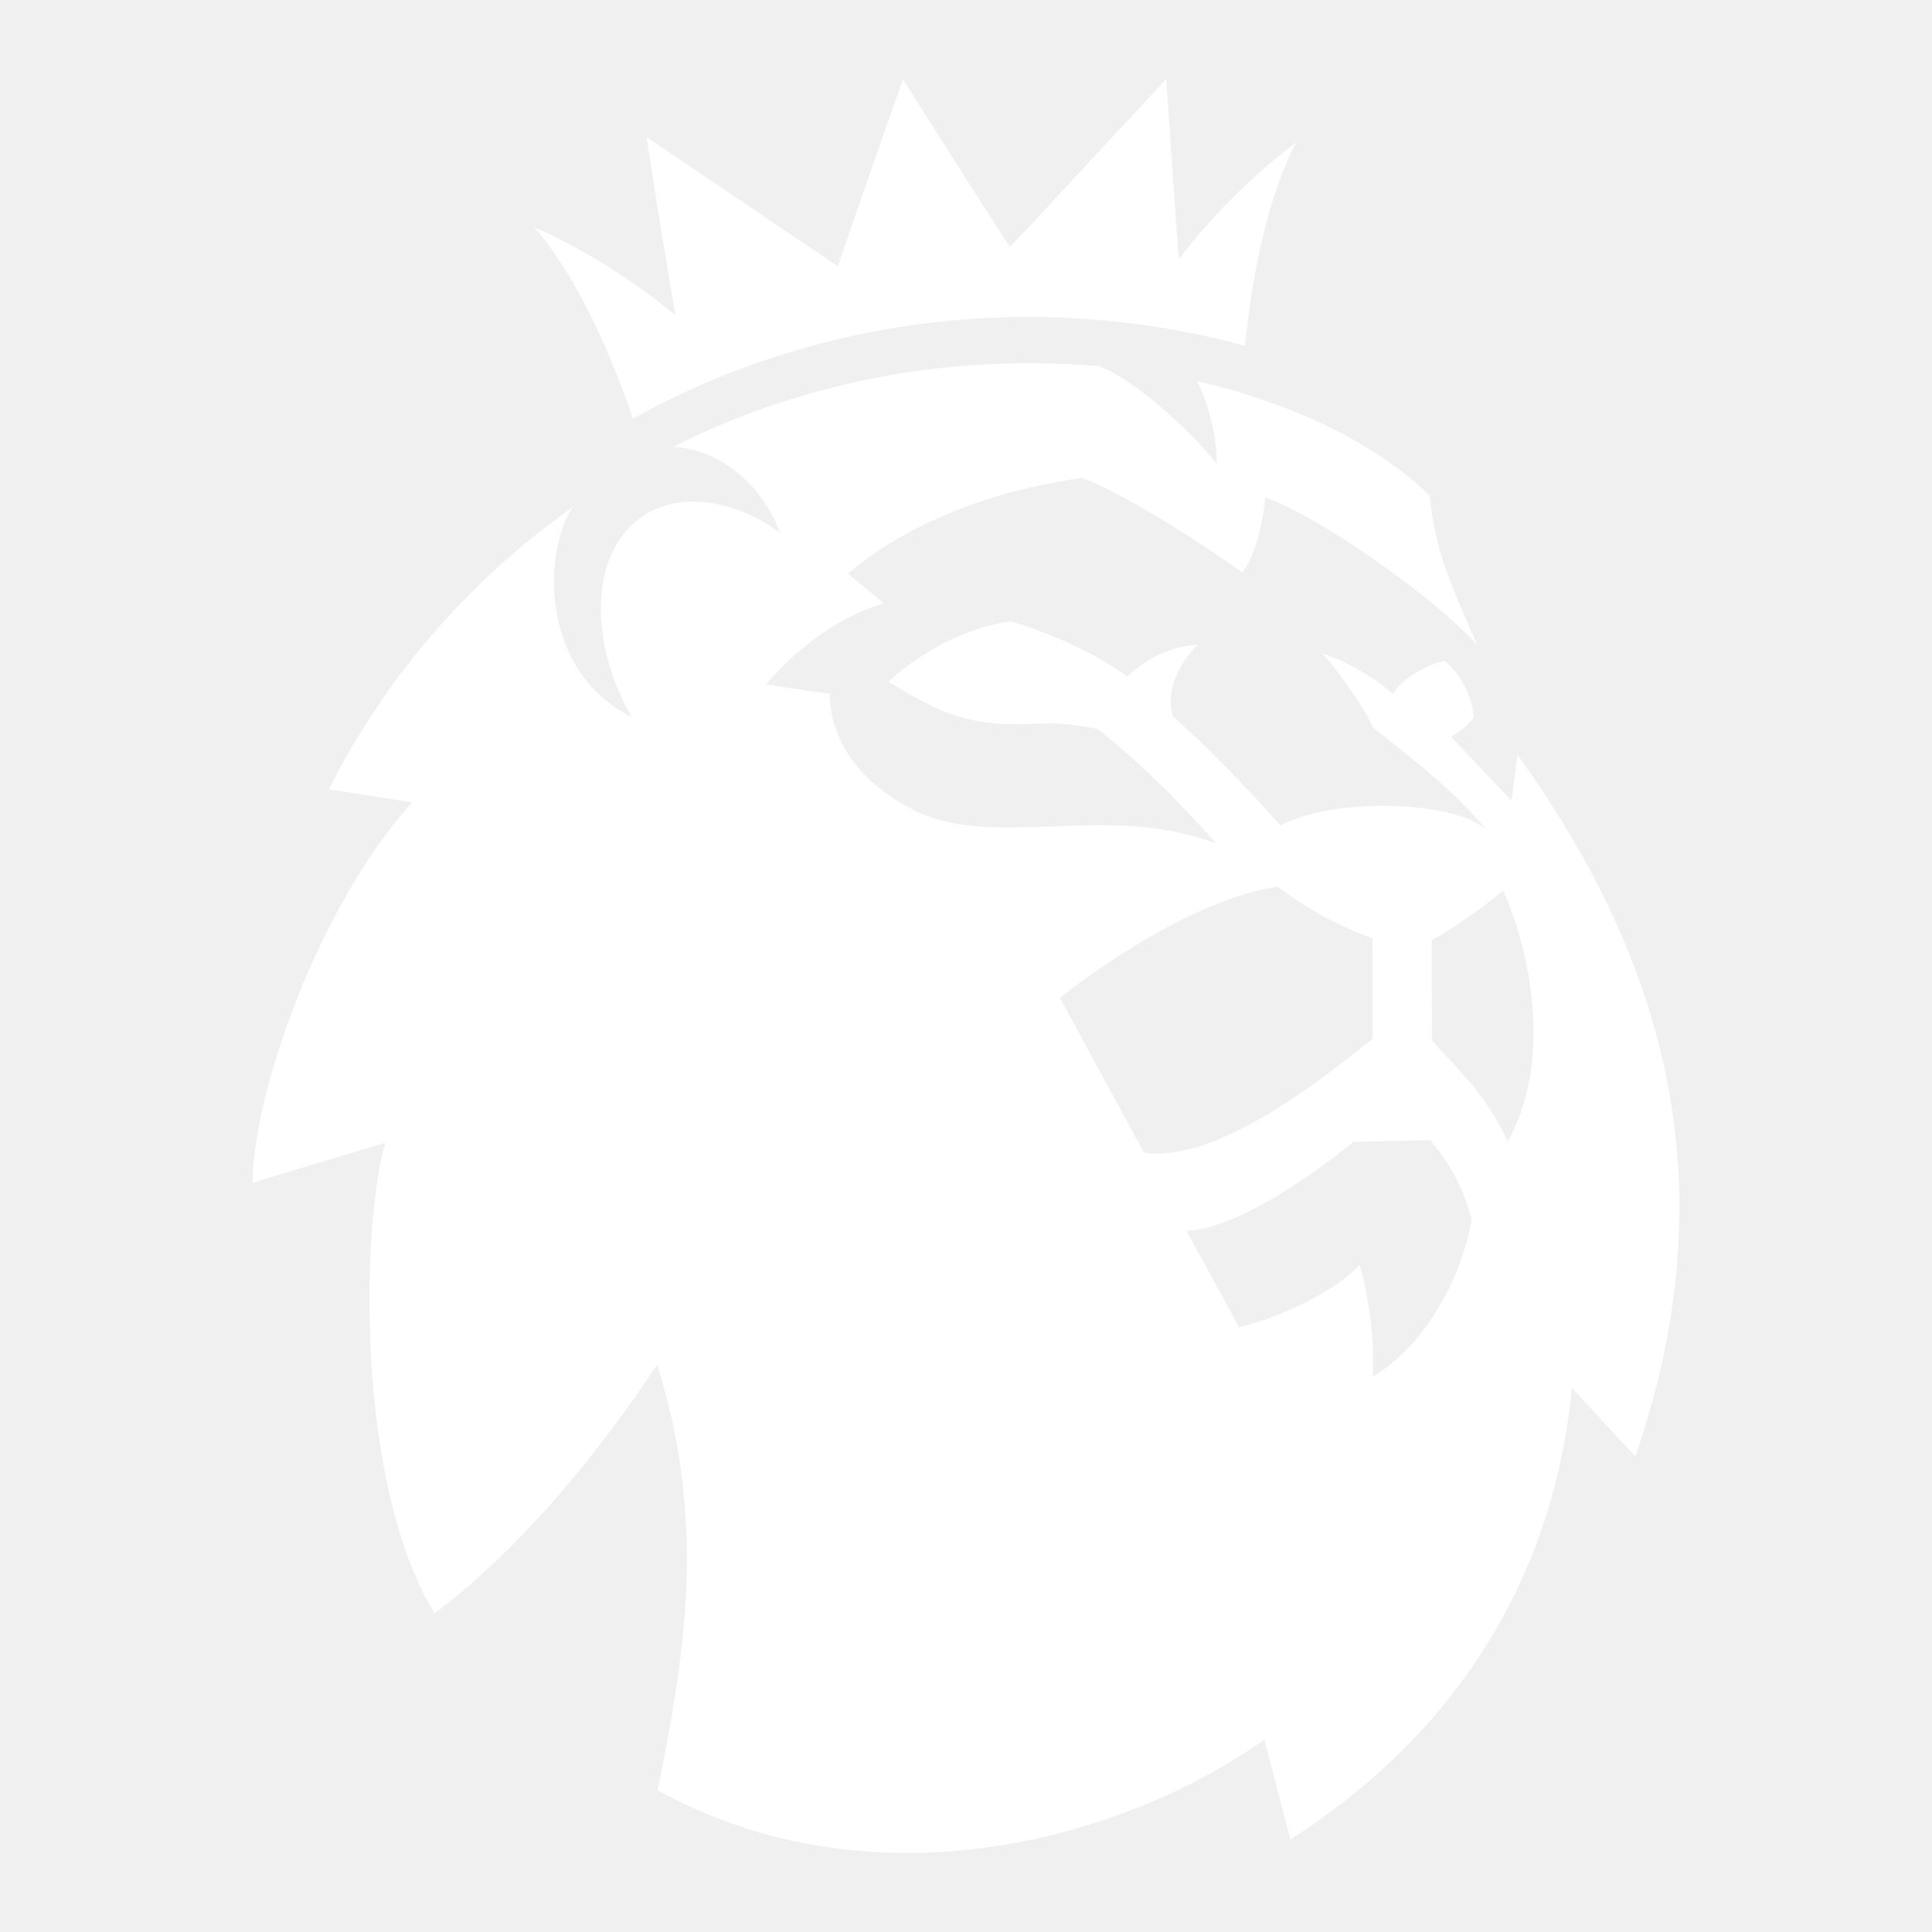
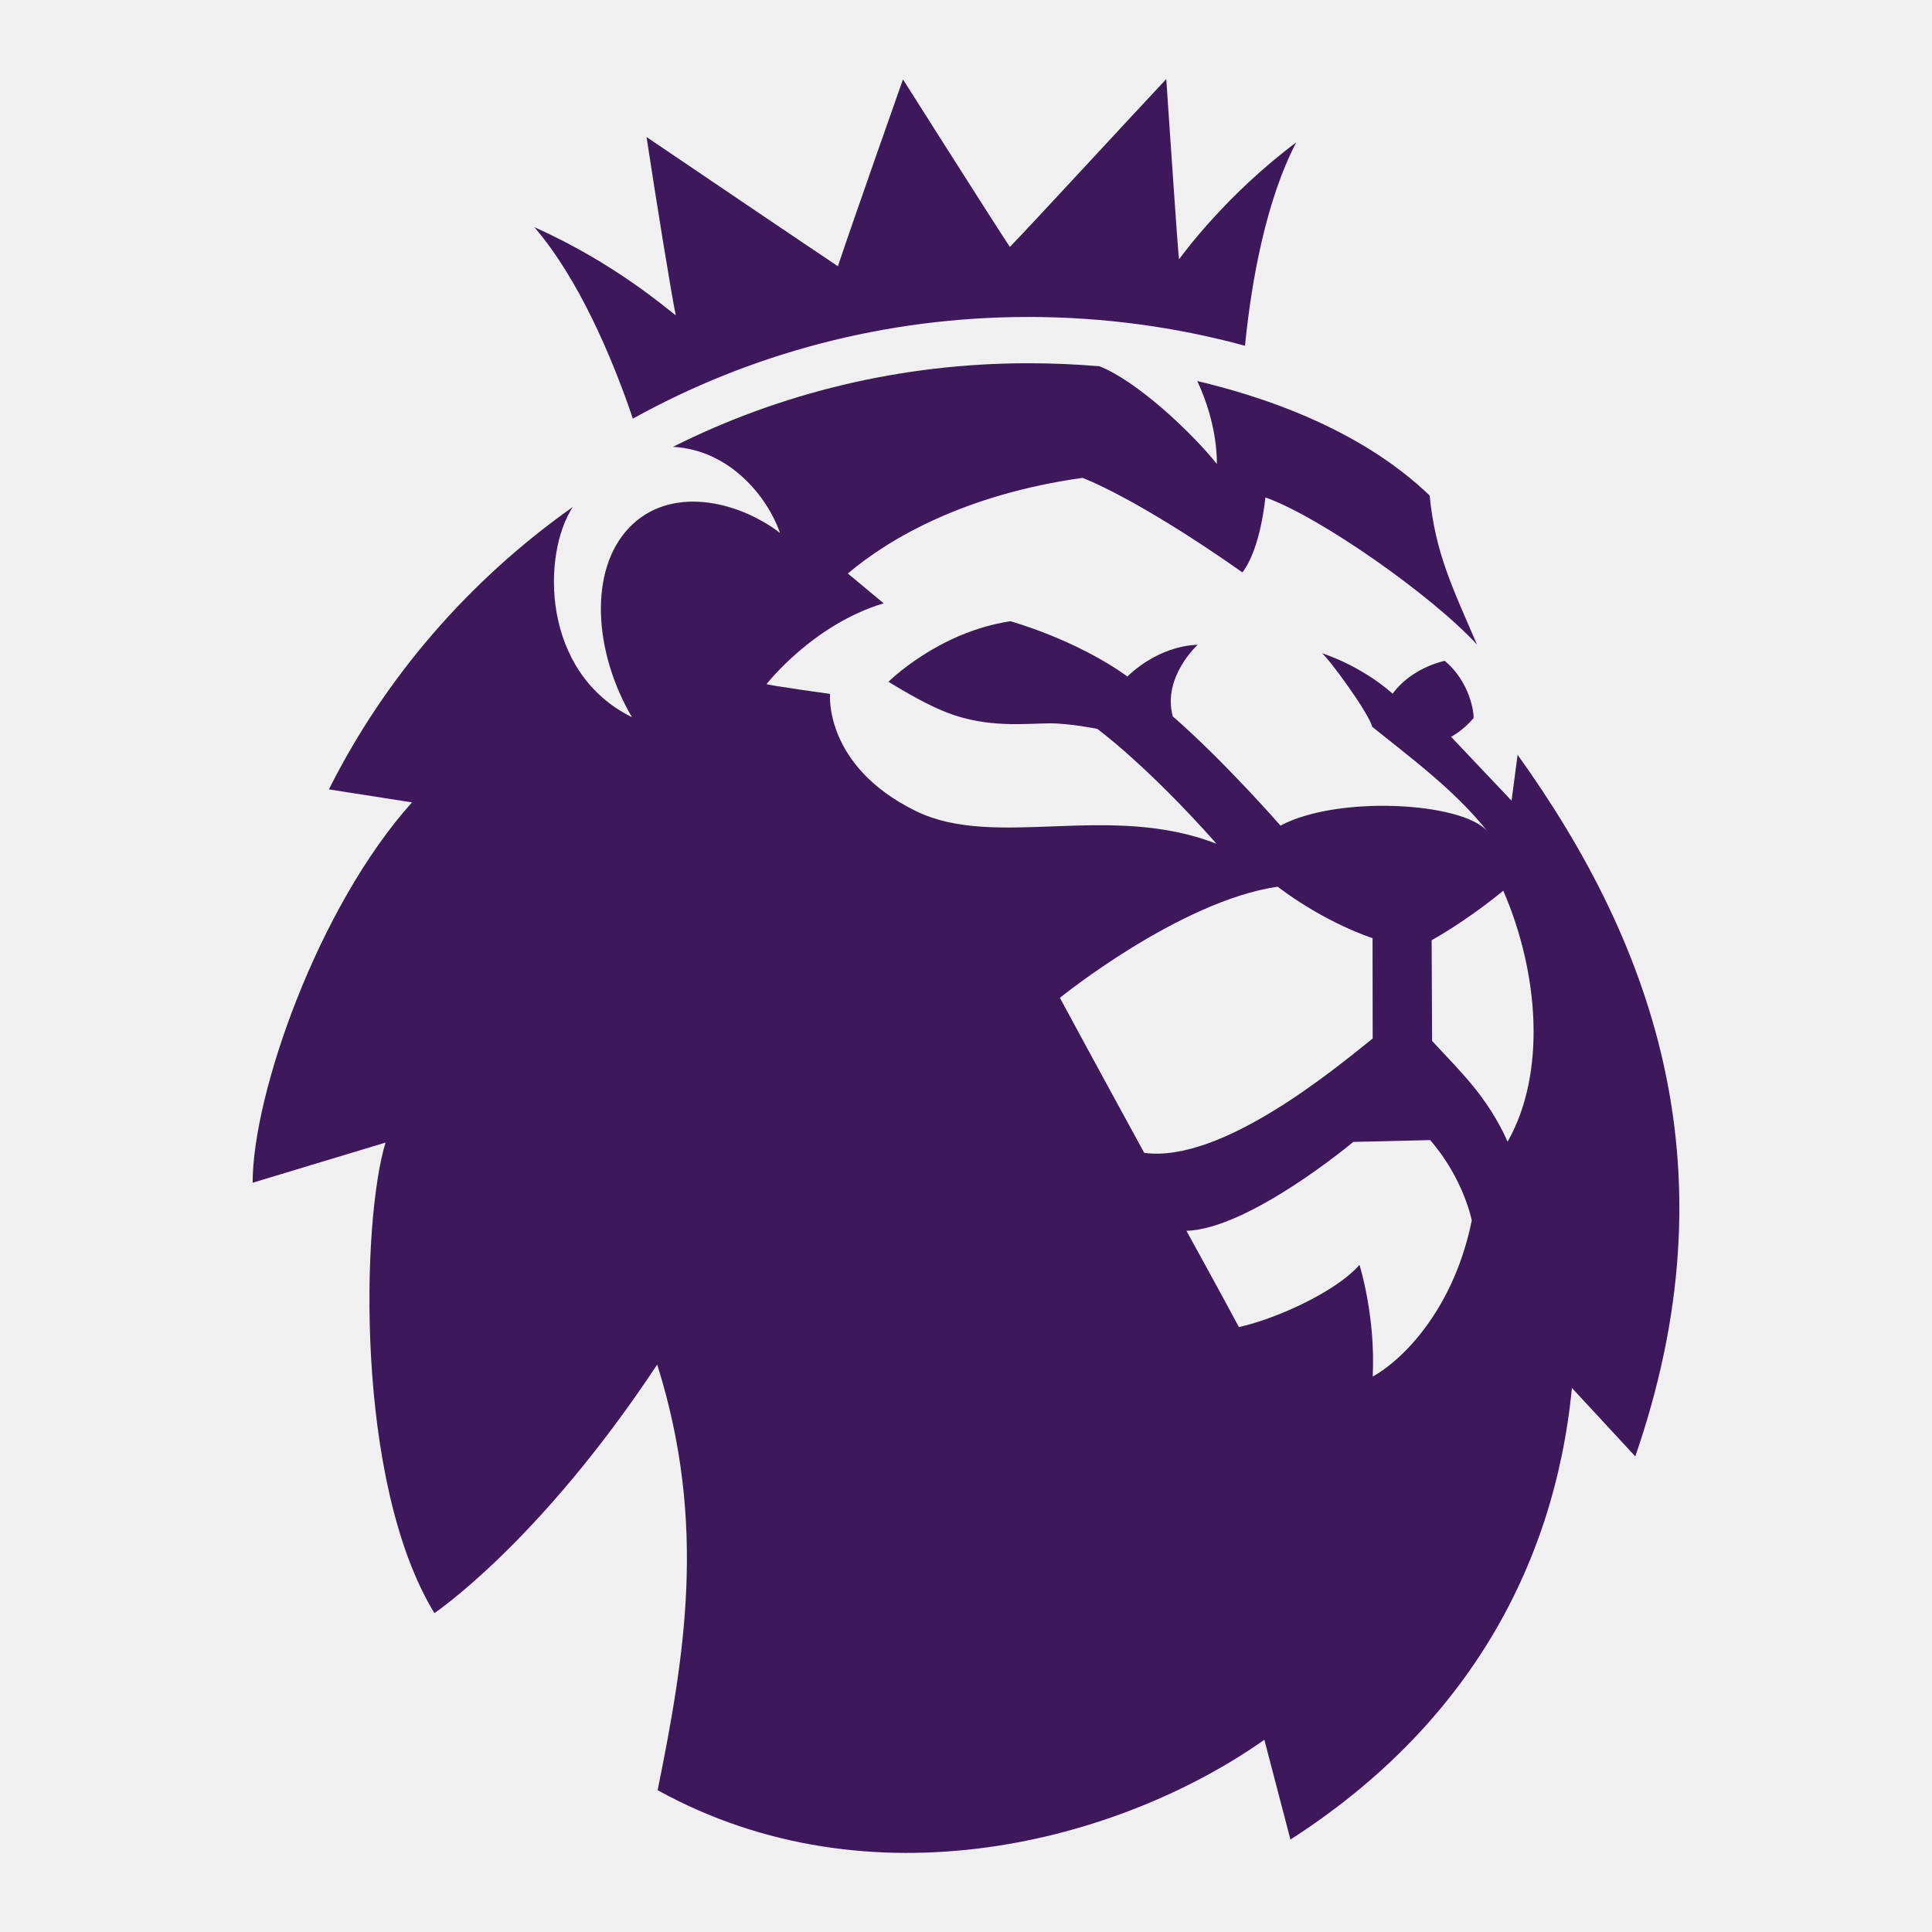
<svg xmlns="http://www.w3.org/2000/svg" version="1.0" id="Layer_1" x="0px" y="0px" width="158" height="158" viewBox="0 0 800 800" enable-background="new 0 0 800 800" xml:space="preserve">
  <g>
-     <path fill="#fff" d="M622.477,368.818c-16.054,13.159-29.665,20.49-29.665,20.49l0.185,41.708   c11.476,12.496,22.799,22.845,31.273,41.708C640.355,444.479,637.265,402.947,622.477,368.818 M609.426,505.349   c0,0-3.283-17.205-17.23-33.261l-31.835,0.756c0,0-42.908,35.975-69.078,36.818c0,0,14.414,26.167,21.719,39.838   c14.381-3.08,39.722-14.153,49.93-25.744c0,0,6.741,21.218,5.472,46.264C582.726,561.933,602.464,539.963,609.426,505.349    M568.401,430.021l-0.058-41.558c0,0-19.024-5.945-39.317-21.305c-40.776,6.006-90.15,46.023-90.15,46.023   s16.677,30.872,34.928,64.192c32.081,4.375,79.351-35.158,94.604-47.351 M677.143,603.068l-26.234-28.34   c-7.488,76.596-45.94,141.631-116.568,186.99l-10.797-41.313c-59.952,42.247-162.848,69.652-251.229,20.881   c10.98-54.622,20.725-109.97-0.187-176.244c-48.941,73.938-92.253,102.911-92.253,102.911   c-33.069-54.173-30.098-162.846-20.23-194.835l-55.034,16.628c0-36.517,26.943-113.984,65.984-157.5l-34.37-5.374h-0.037   c23.355-46.565,58.222-86.705,100.883-116.854l0.062-0.034c-12.809,19.736-12.997,68.444,24.53,86.976   c-15.934-27.25-17.851-60.933-1.21-78.378c16.645-17.593,44.642-11.557,62.529,2.085c-5.326-15.209-20.917-34.344-44.273-35.644   h-0.036c44.113-22.149,94.201-34.614,147.193-34.614c9.901,0,19.77,0.424,29.424,1.268c15.402,6.037,38.018,27.223,48.566,40.408   c0,0,0.74-15.542-8.103-34.313c57.389,13.642,84.764,36.429,96.241,47.415c2.35,24.201,9.773,38.719,19.582,61.717   c-18.589-20.314-65.305-53.086-87.611-60.933c0,0-1.826,20.974-9.496,31.053c-44.421-31.267-66.233-39.145-66.233-39.145   c-48.758,6.821-80.123,25.17-97.169,39.597l14.85,12.339c-29.388,8.815-48.478,33.442-48.478,33.442   c0.217,0.45,26.263,4.071,26.263,4.071s-2.662,29.847,35.642,48.558c32.819,16.029,80-3.864,124.425,13.521   c-29.205-32.896-49.406-47.595-49.406-47.595s-11.602-2.353-19.769-2.29c-10.209,0.058-25.43,2.017-42.104-4.318   c-7.984-3.046-17.293-8.419-24.595-12.888c0,0,20.512-20.551,50.488-25.077c0,0,27.034,7.425,48.445,22.875   c14.229-13.52,29.08-13.097,29.08-13.097s-14.727,13.399-10.269,29.635c21.374,18.59,44.58,45.21,44.58,45.21   c23.634-12.615,75.017-9.722,85.568,2.231c-13.366-16.93-32.638-31.054-47.551-43.125c-1.821-6.335-18.095-28.426-20.848-30.477   c0,0,15.468,4.648,29.295,16.744c3.962-5.521,11.386-11.133,21.503-13.608c10.393,8.511,12.25,21.578,11.972,23.751   c-4.672,5.462-9.313,7.7-9.313,7.7l25.06,26.464l2.505-18.982c57.726,80.426,89.188,173.496,48.722,290.501 M221.262,94.066   c33.29,14.877,54.666,33.651,58.562,36.519c-1.762-8.389-8.321-48.769-12.098-73.845c19.399,13.123,64.409,43.606,79.229,53.506   c6.035-18.137,26.944-77.379,26.944-77.379s37.805,59.694,44.268,69.383c7.891-8.06,53.057-57.1,64.751-69.502   c1.949,28.212,4.612,68.565,5.288,74.629c2.263-2.988,19.555-26.647,48.541-48.434c-12.559,24.142-18.563,57.458-21.222,84.226   c-28.524-7.757-58.626-11.92-89.624-11.92c-59.551,0-115.482,15.268-163.837,42.1C253.282,147.482,239.511,115.314,221.262,94.066" />
+     <path fill="#3D195B" d="M622.477,368.818c-16.054,13.159-29.665,20.49-29.665,20.49l0.185,41.708   c11.476,12.496,22.799,22.845,31.273,41.708C640.355,444.479,637.265,402.947,622.477,368.818 M609.426,505.349   c0,0-3.283-17.205-17.23-33.261l-31.835,0.756c0,0-42.908,35.975-69.078,36.818c0,0,14.414,26.167,21.719,39.838   c14.381-3.08,39.722-14.153,49.93-25.744c0,0,6.741,21.218,5.472,46.264C582.726,561.933,602.464,539.963,609.426,505.349    M568.401,430.021l-0.058-41.558c0,0-19.024-5.945-39.317-21.305c-40.776,6.006-90.15,46.023-90.15,46.023   s16.677,30.872,34.928,64.192c32.081,4.375,79.351-35.158,94.604-47.351 M677.143,603.068l-26.234-28.34   c-7.488,76.596-45.94,141.631-116.568,186.99l-10.797-41.313c-59.952,42.247-162.848,69.652-251.229,20.881   c10.98-54.622,20.725-109.97-0.187-176.244c-48.941,73.938-92.253,102.911-92.253,102.911   c-33.069-54.173-30.098-162.846-20.23-194.835l-55.034,16.628c0-36.517,26.943-113.984,65.984-157.5l-34.37-5.374h-0.037   c23.355-46.565,58.222-86.705,100.883-116.854l0.062-0.034c-12.809,19.736-12.997,68.444,24.53,86.976   c-15.934-27.25-17.851-60.933-1.21-78.378c16.645-17.593,44.642-11.557,62.529,2.085c-5.326-15.209-20.917-34.344-44.273-35.644   h-0.036c44.113-22.149,94.201-34.614,147.193-34.614c9.901,0,19.77,0.424,29.424,1.268c15.402,6.037,38.018,27.223,48.566,40.408   c0,0,0.74-15.542-8.103-34.313c57.389,13.642,84.764,36.429,96.241,47.415c2.35,24.201,9.773,38.719,19.582,61.717   c-18.589-20.314-65.305-53.086-87.611-60.933c0,0-1.826,20.974-9.496,31.053c-44.421-31.267-66.233-39.145-66.233-39.145   c-48.758,6.821-80.123,25.17-97.169,39.597l14.85,12.339c-29.388,8.815-48.478,33.442-48.478,33.442   c0.217,0.45,26.263,4.071,26.263,4.071s-2.662,29.847,35.642,48.558c32.819,16.029,80-3.864,124.425,13.521   c-29.205-32.896-49.406-47.595-49.406-47.595s-11.602-2.353-19.769-2.29c-10.209,0.058-25.43,2.017-42.104-4.318   c-7.984-3.046-17.293-8.419-24.595-12.888c0,0,20.512-20.551,50.488-25.077c0,0,27.034,7.425,48.445,22.875   c14.229-13.52,29.08-13.097,29.08-13.097s-14.727,13.399-10.269,29.635c21.374,18.59,44.58,45.21,44.58,45.21   c23.634-12.615,75.017-9.722,85.568,2.231c-13.366-16.93-32.638-31.054-47.551-43.125c-1.821-6.335-18.095-28.426-20.848-30.477   c0,0,15.468,4.648,29.295,16.744c3.962-5.521,11.386-11.133,21.503-13.608c10.393,8.511,12.25,21.578,11.972,23.751   c-4.672,5.462-9.313,7.7-9.313,7.7l25.06,26.464l2.505-18.982c57.726,80.426,89.188,173.496,48.722,290.501 M221.262,94.066   c33.29,14.877,54.666,33.651,58.562,36.519c-1.762-8.389-8.321-48.769-12.098-73.845c19.399,13.123,64.409,43.606,79.229,53.506   c6.035-18.137,26.944-77.379,26.944-77.379s37.805,59.694,44.268,69.383c7.891-8.06,53.057-57.1,64.751-69.502   c1.949,28.212,4.612,68.565,5.288,74.629c2.263-2.988,19.555-26.647,48.541-48.434c-12.559,24.142-18.563,57.458-21.222,84.226   c-28.524-7.757-58.626-11.92-89.624-11.92c-59.551,0-115.482,15.268-163.837,42.1C253.282,147.482,239.511,115.314,221.262,94.066" />
  </g>
</svg>
